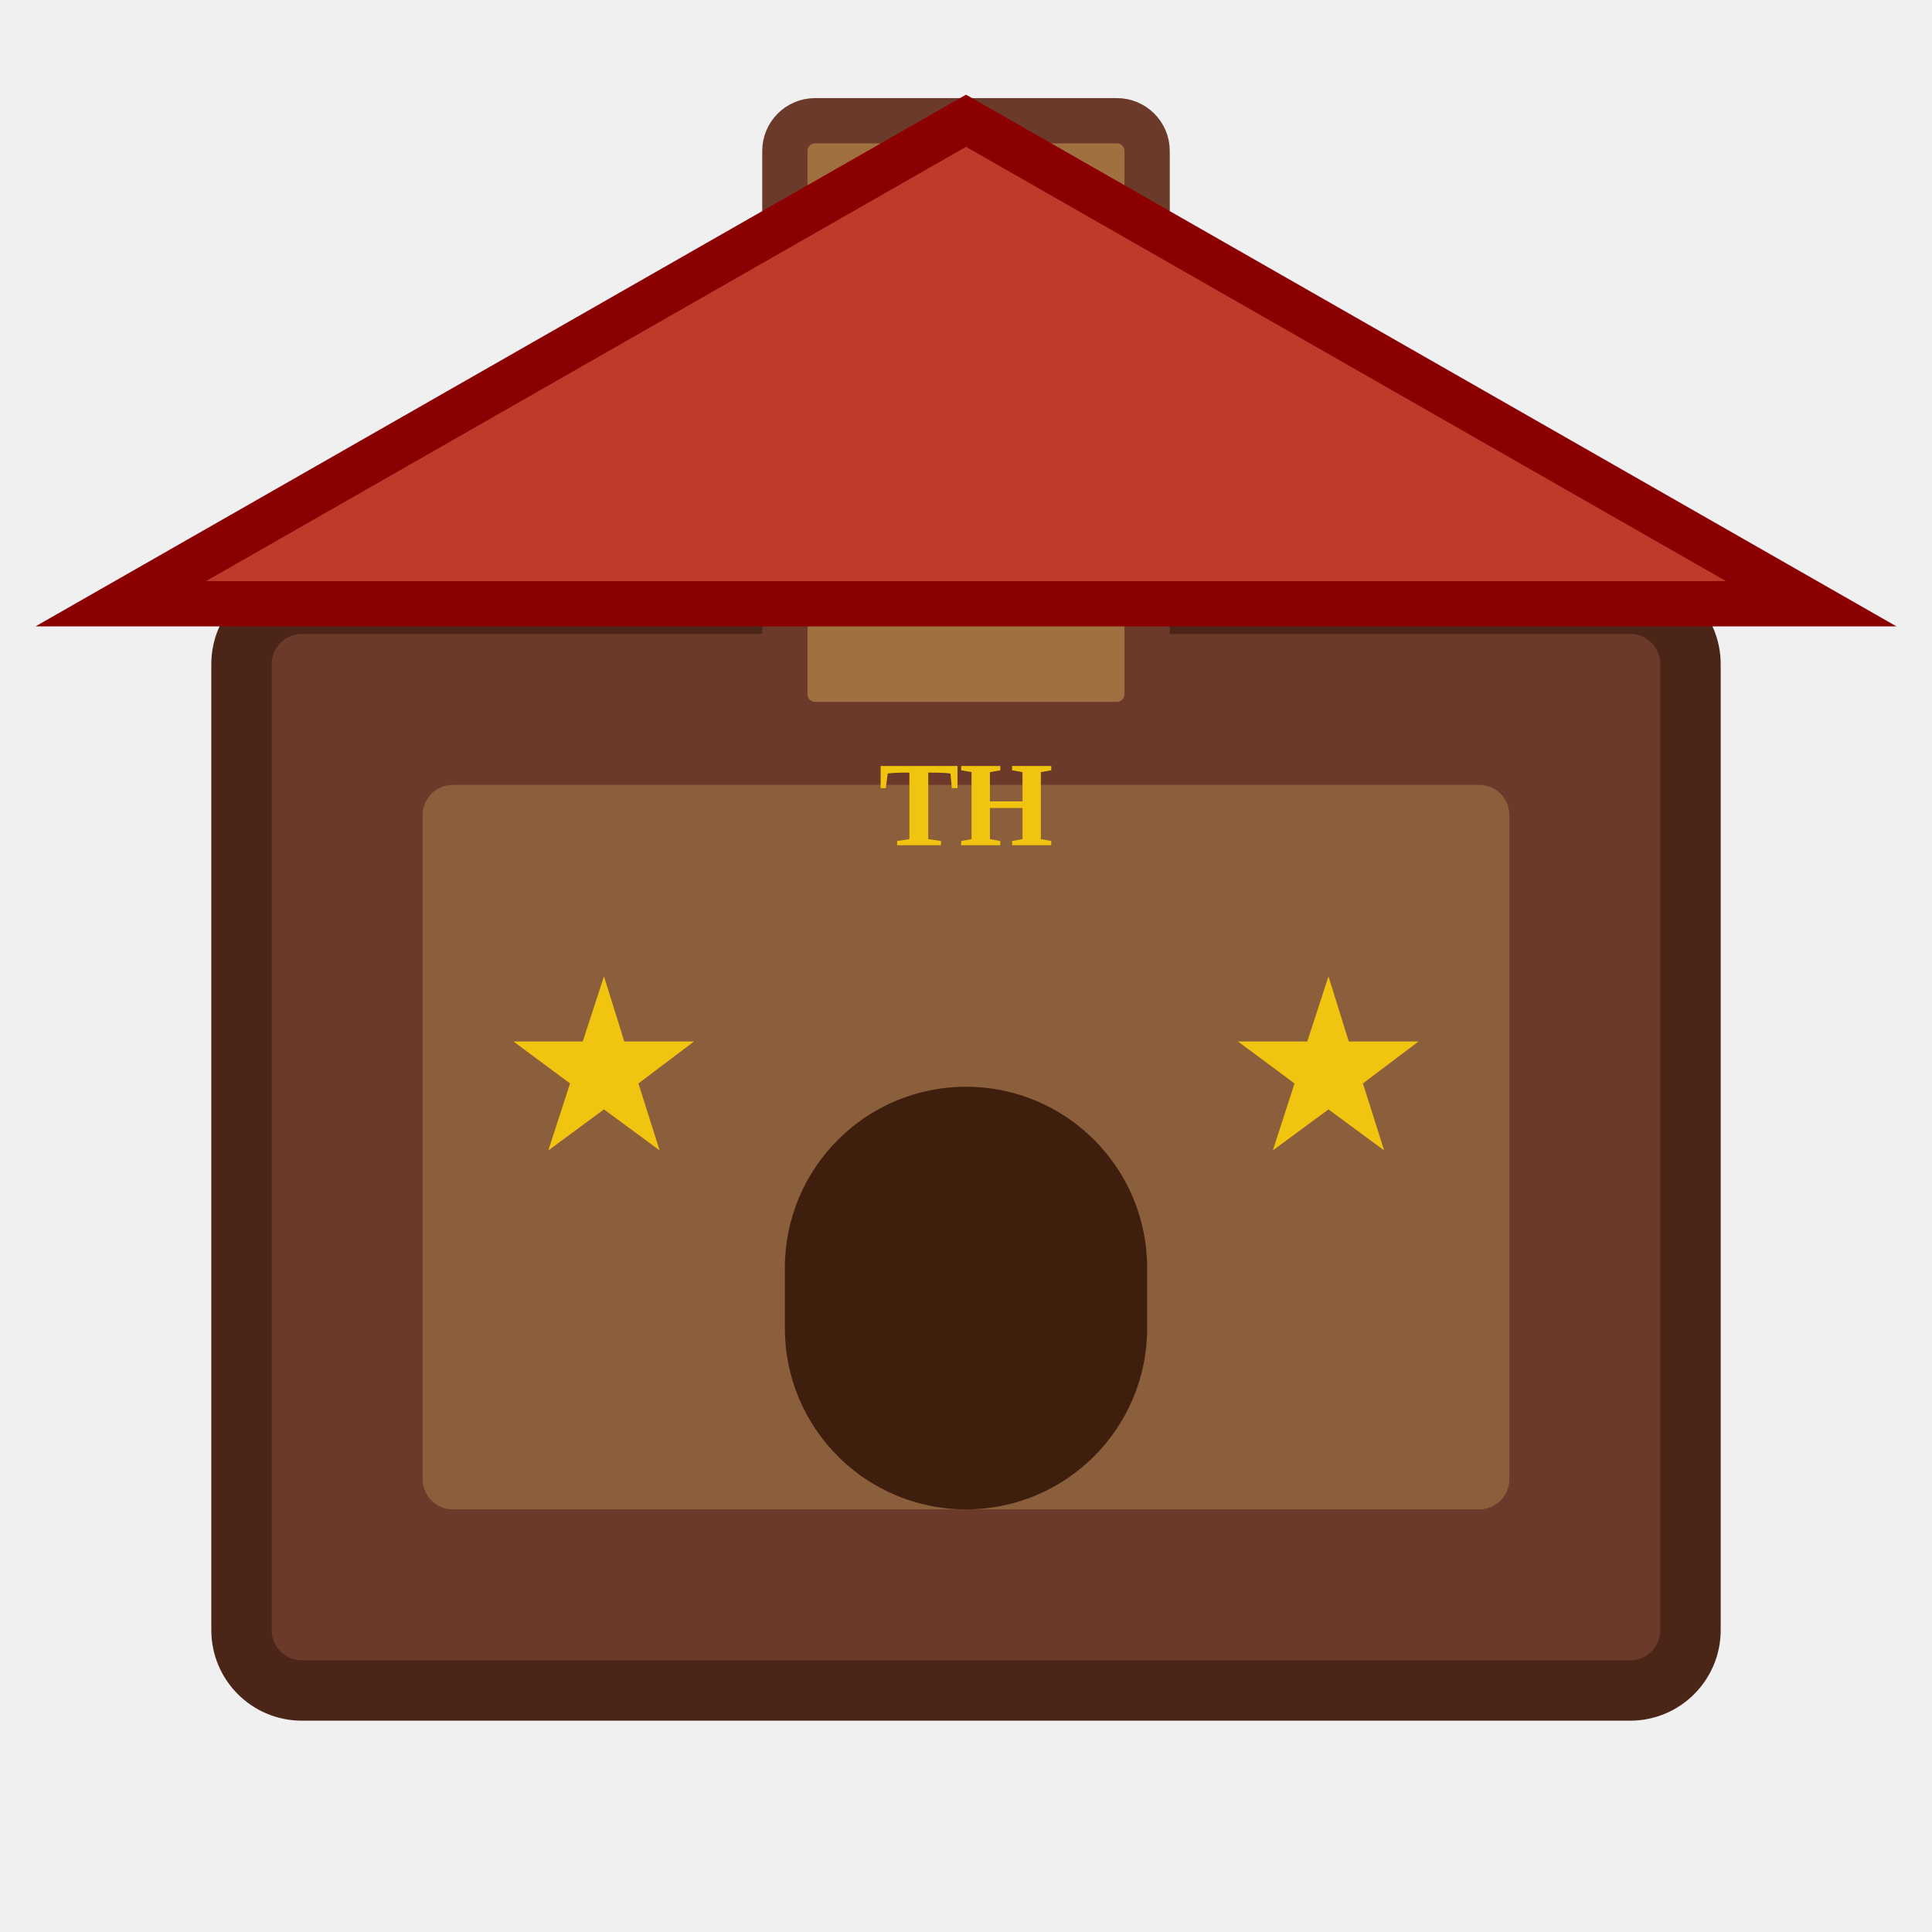
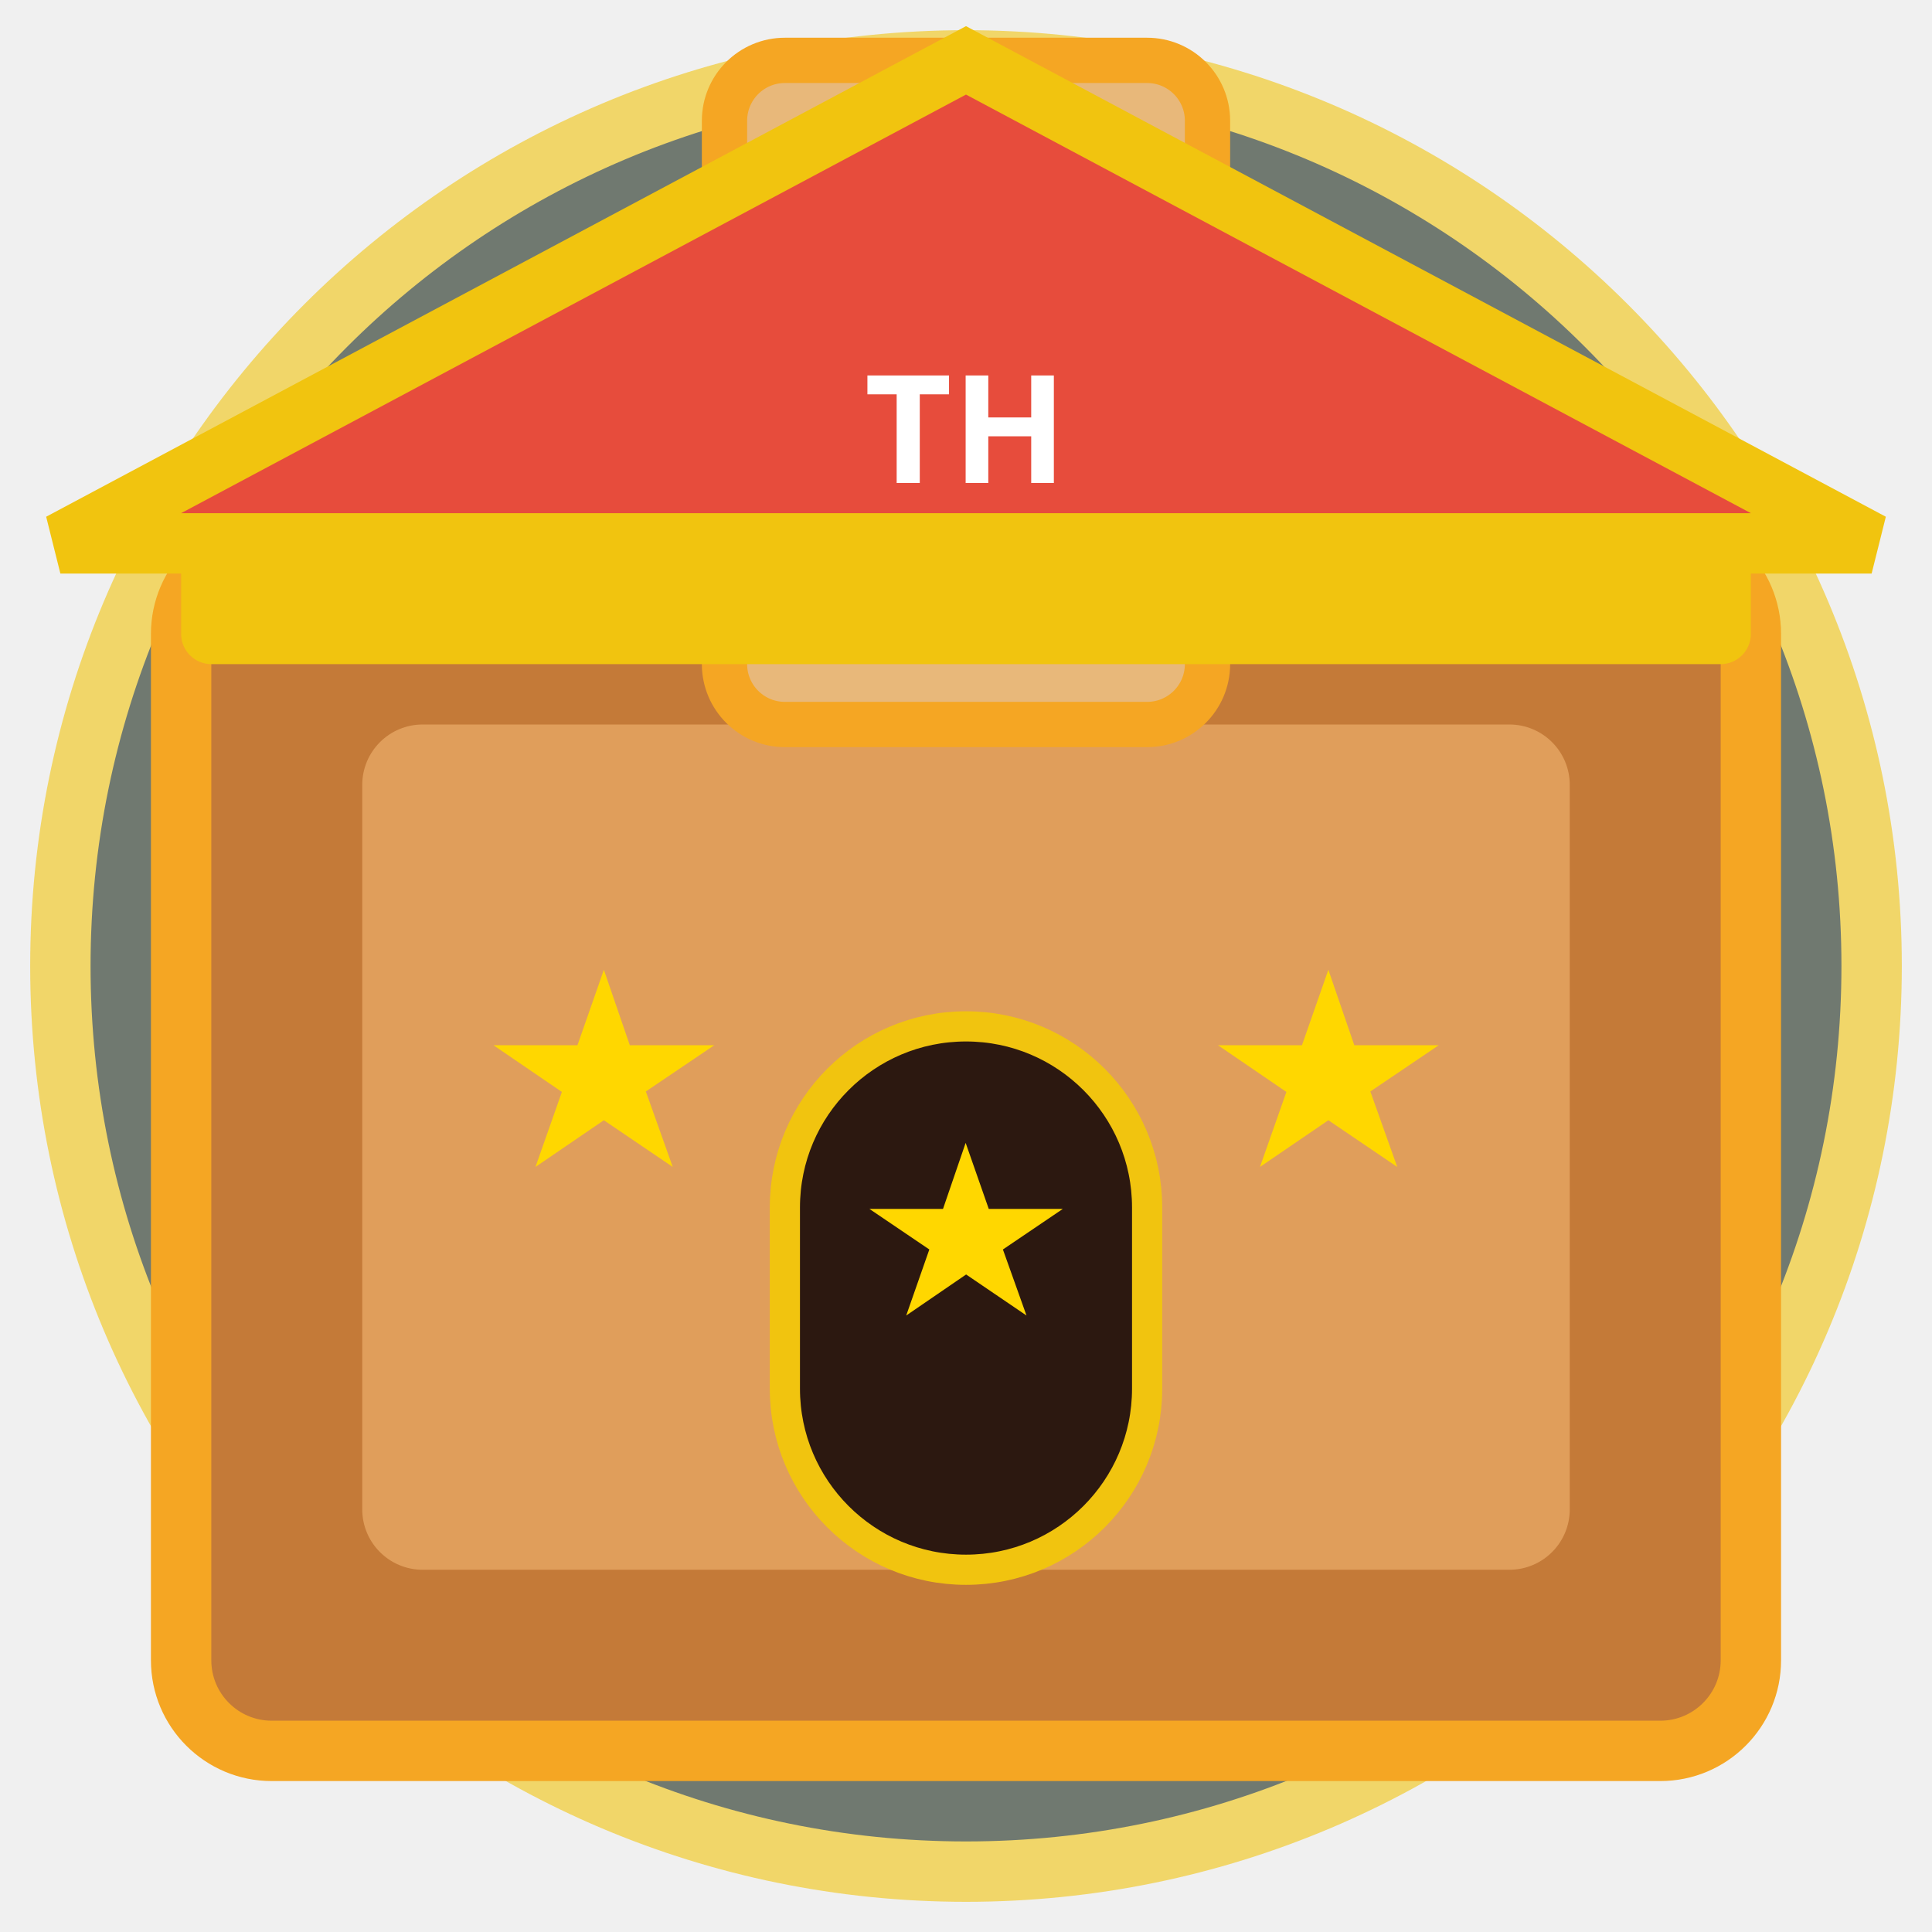
<svg xmlns="http://www.w3.org/2000/svg" viewBox="0 0 64 64" fill="none">
-   <rect x="8" y="20" width="48" height="36" rx="2" fill="#6b3a2a" stroke="#4a2518" stroke-width="2" />
-   <rect x="14" y="26" width="36" height="24" rx="1" fill="#8b5e3c" />
-   <rect x="26" y="4" width="12" height="20" rx="1" fill="#a07040" stroke="#6b3a2a" stroke-width="1.5" />
-   <polygon points="4,20 32,4 60,20" fill="#c0392b" stroke="#8b0000" stroke-width="1.5" />
-   <text x="20" y="38" font-size="8" fill="#f1c40f" text-anchor="middle">★</text>
-   <text x="32" y="42" font-size="6" fill="#f1c40f" text-anchor="middle">★</text>
-   <text x="44" y="38" font-size="8" fill="#f1c40f" text-anchor="middle">★</text>
-   <rect x="26" y="36" width="12" height="14" rx="6" fill="#3e1f0d" />
-   <text x="32" y="28" font-size="4" fill="#f1c40f" font-weight="bold" text-anchor="middle">TH</text>
+   <circle cx="32" cy="32" r="30" fill="#1a2a1a" stroke="#f1c40f" stroke-width="2" opacity="0.6" />
+   <rect x="6" y="18" width="52" height="40" rx="3" fill="#c47a38" stroke="#f5a623" stroke-width="2" />
+   <rect x="12" y="24" width="40" height="28" rx="2" fill="#e09e5b" />
+   <rect x="24" y="2" width="16" height="22" rx="2" fill="#e8b87a" stroke="#f5a623" stroke-width="1.5" />
+   <polygon points="2,18 32,2 62,18" fill="#e74c3c" stroke="#f1c40f" stroke-width="2" />
+   <rect x="6" y="18" width="52" height="4" rx="1" fill="#f1c40f" />
+   <rect x="26" y="34" width="12" height="18" rx="6" fill="#2c1810" stroke="#f1c40f" stroke-width="1" />
+   <text x="20" y="38" font-size="8" fill="#ffd700" text-anchor="middle" font-weight="bold">★</text>
+   <text x="32" y="43" font-size="7" fill="#ffd700" text-anchor="middle" font-weight="bold">★</text>
+   <text x="44" y="38" font-size="8" fill="#ffd700" text-anchor="middle" font-weight="bold">★</text>
+   <text x="32" y="16" font-size="5" fill="#fff" text-anchor="middle" font-weight="bold" font-family="sans-serif">TH</text>
</svg>
